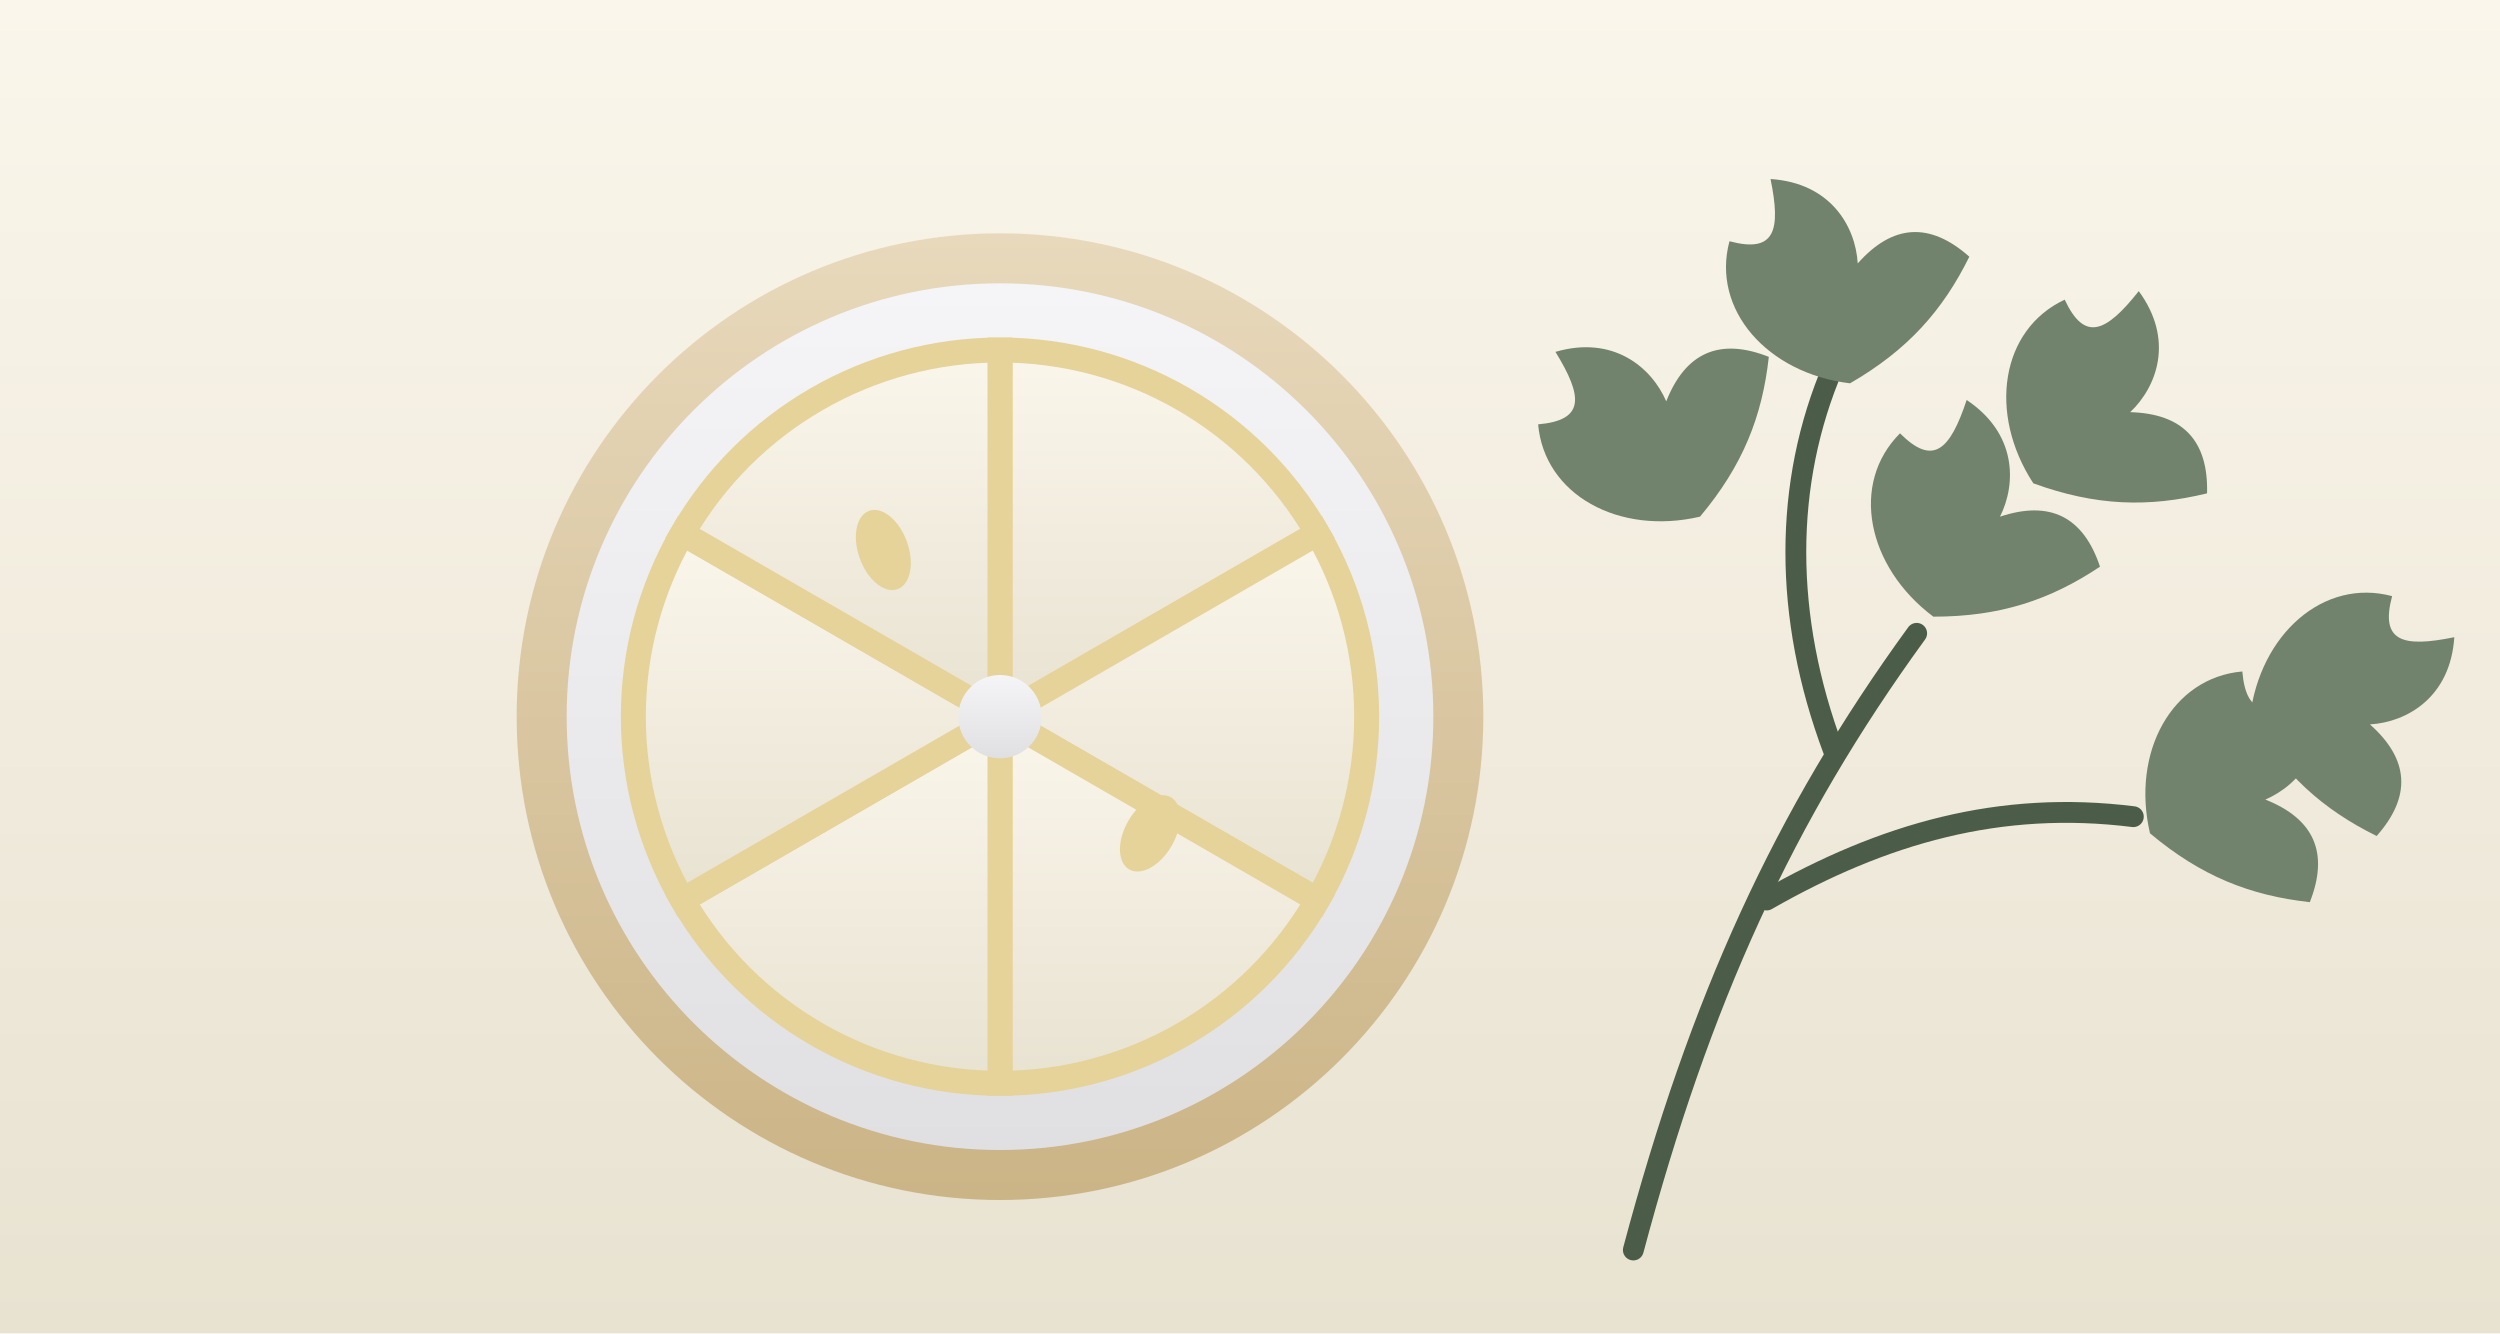
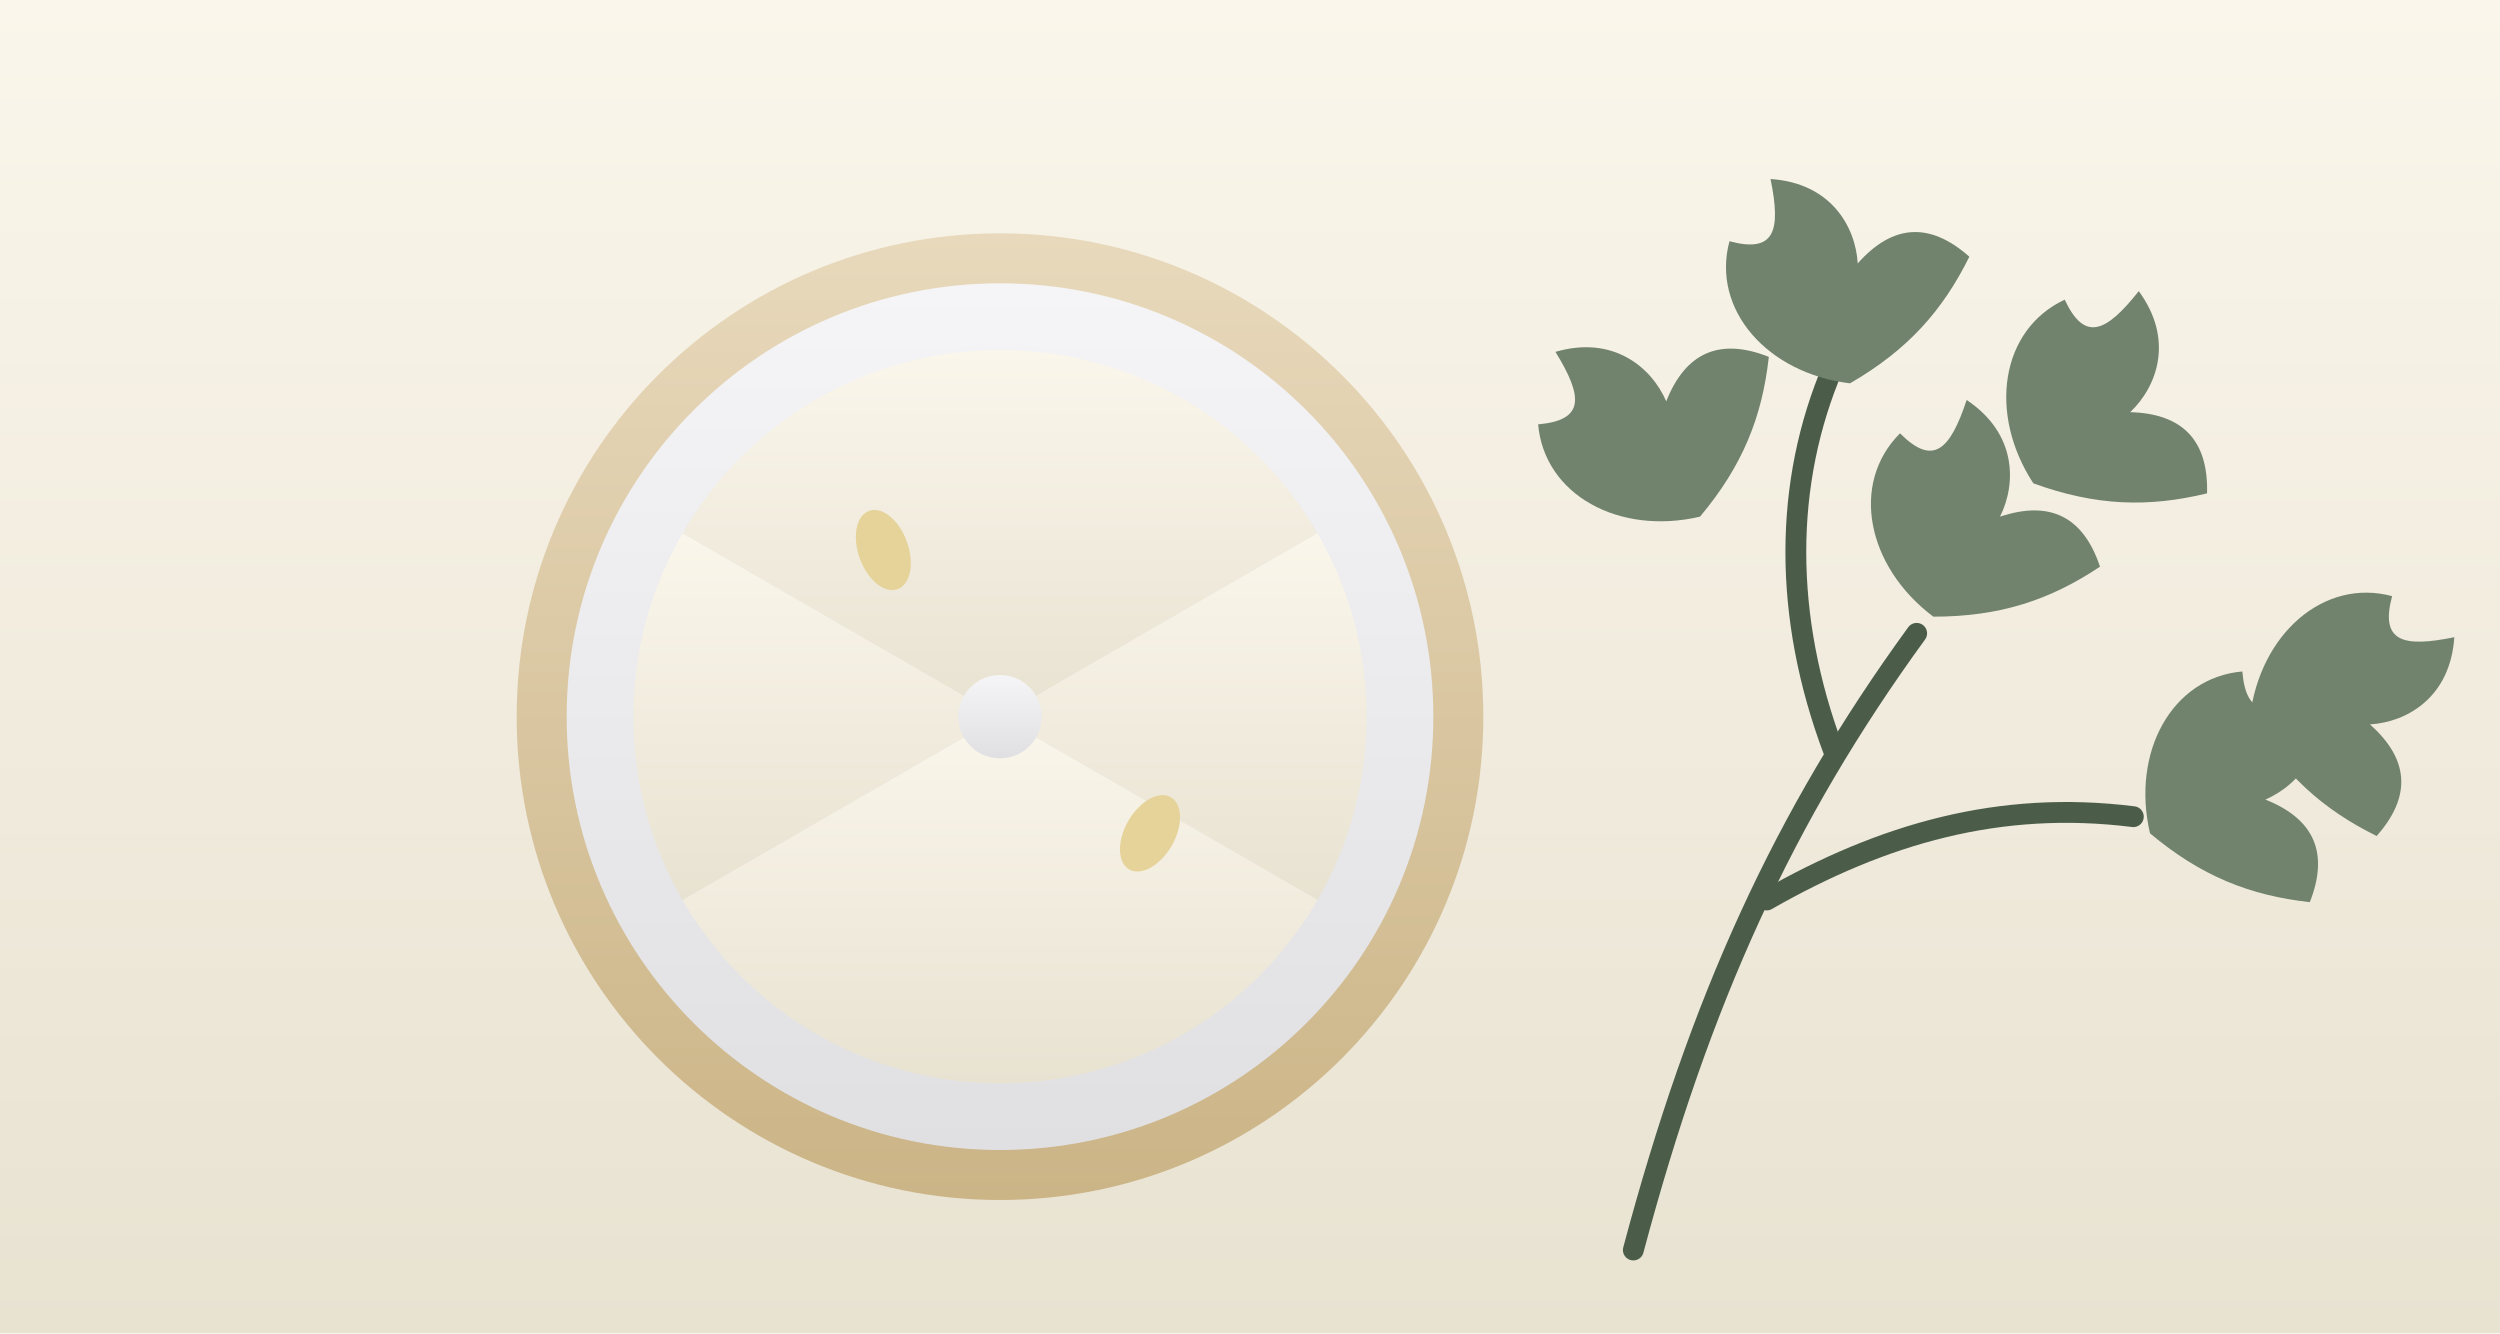
<svg xmlns="http://www.w3.org/2000/svg" width="300" height="160" viewBox="0 0 300 160" preserveAspectRatio="xMidYMid slice">
  <defs>
    <linearGradient id="s8foodlemon1" x1="0" y1="0" x2="0" y2="1">
      <stop offset="0" stop-color="#faf6eb" />
      <stop offset="1" stop-color="#e8e2d1" />
    </linearGradient>
    <linearGradient id="s8foodlemon2" x1="0" y1="0" x2="0" y2="1">
      <stop offset="0" stop-color="#e8d9bc" />
      <stop offset="1" stop-color="#cbb486" />
    </linearGradient>
    <linearGradient id="s8foodlemon3" x1="0" y1="0" x2="0" y2="1">
      <stop offset="0" stop-color="#f5f5f7" />
      <stop offset="1" stop-color="#e0e0e3" />
    </linearGradient>
    <linearGradient id="s8foodlemon4" x1="0" y1="0" x2="0" y2="1">
      <stop offset="0" stop-color="#faf6eb" />
      <stop offset="1" stop-color="#e8e2d1" />
    </linearGradient>
    <linearGradient id="s8foodlemon5" x1="0" y1="0" x2="0" y2="1">
      <stop offset="0" stop-color="#faf6eb" />
      <stop offset="1" stop-color="#e8e2d1" />
    </linearGradient>
    <linearGradient id="s8foodlemon6" x1="0" y1="0" x2="0" y2="1">
      <stop offset="0" stop-color="#faf6eb" />
      <stop offset="1" stop-color="#e8e2d1" />
    </linearGradient>
    <linearGradient id="s8foodlemon7" x1="0" y1="0" x2="0" y2="1">
      <stop offset="0" stop-color="#faf6eb" />
      <stop offset="1" stop-color="#e8e2d1" />
    </linearGradient>
    <linearGradient id="s8foodlemon8" x1="0" y1="0" x2="0" y2="1">
      <stop offset="0" stop-color="#faf6eb" />
      <stop offset="1" stop-color="#e8e2d1" />
    </linearGradient>
    <linearGradient id="s8foodlemon9" x1="0" y1="0" x2="0" y2="1">
      <stop offset="0" stop-color="#faf6eb" />
      <stop offset="1" stop-color="#e8e2d1" />
    </linearGradient>
    <linearGradient id="s8foodlemon10" x1="0" y1="0" x2="0" y2="1">
      <stop offset="0" stop-color="#f5f5f7" />
      <stop offset="1" stop-color="#e0e0e3" />
    </linearGradient>
  </defs>
  <rect width="300" height="160" fill="url(#s8foodlemon1)" />
  <circle cx="120" cy="86" r="58" fill="url(#s8foodlemon2)" />
  <circle cx="120" cy="86" r="52" fill="url(#s8foodlemon3)" />
-   <path d="M120 86 L120 42 A44 44 0 0 1 158.105 64 Z" fill="url(#s8foodlemon4)" stroke="#e6d39a" stroke-width="3" />
-   <path d="M120 86 L158.105 64 A44 44 0 0 1 158.105 108 Z" fill="url(#s8foodlemon5)" stroke="#e6d39a" stroke-width="3" />
-   <path d="M120 86 L158.105 108 A44 44 0 0 1 120 130 Z" fill="url(#s8foodlemon6)" stroke="#e6d39a" stroke-width="3" />
-   <path d="M120 86 L120 130 A44 44 0 0 1 81.895 108 Z" fill="url(#s8foodlemon7)" stroke="#e6d39a" stroke-width="3" />
-   <path d="M120 86 L81.895 108 A44 44 0 0 1 81.895 64 Z" fill="url(#s8foodlemon8)" stroke="#e6d39a" stroke-width="3" />
-   <path d="M120 86 L81.895 64 A44 44 0 0 1 120 42 Z" fill="url(#s8foodlemon9)" stroke="#e6d39a" stroke-width="3" />
+   <path d="M120 86 L120 42 A44 44 0 0 1 158.105 64 Z" fill="url(#s8foodlemon4)" stroke="none" stroke-width="3" />
+   <path d="M120 86 L158.105 64 A44 44 0 0 1 158.105 108 Z" fill="url(#s8foodlemon5)" stroke="none" stroke-width="3" />
+   <path d="M120 86 L158.105 108 A44 44 0 0 1 120 130 Z" fill="url(#s8foodlemon6)" stroke="none" stroke-width="3" />
+   <path d="M120 86 L120 130 A44 44 0 0 1 81.895 108 Z" fill="url(#s8foodlemon7)" stroke="none" stroke-width="3" />
+   <path d="M120 86 L81.895 108 A44 44 0 0 1 81.895 64 Z" fill="url(#s8foodlemon8)" stroke="none" stroke-width="3" />
+   <path d="M120 86 L81.895 64 A44 44 0 0 1 120 42 Z" fill="url(#s8foodlemon9)" stroke="none" stroke-width="3" />
  <circle cx="120" cy="86" r="5" fill="url(#s8foodlemon10)" />
  <g fill="#e6d39a">
    <ellipse cx="106" cy="66" rx="3" ry="5" transform="rotate(-20 106 66)" />
    <ellipse cx="138" cy="100" rx="3" ry="5" transform="rotate(30 138 100)" />
  </g>
  <g stroke="#4B5D49" stroke-width="2.5" fill="none" stroke-linecap="round">
    <path d="M196 150 C204 120 214 98 230 76" />
    <path d="M212 108 C226 100 240 96 256 98" />
    <path d="M220 90 C214 74 214 58 220 44" />
  </g>
  <g fill="#71836D">
    <path d="M232 74 c-8 -6 -10 -16 -4 -22 c4 4 6 2 8 -4 c6 4 6 10 4 14 c6 -2 10 0 12 6 c-6 4 -12 6 -20 6Z" transform="rotate(0 232 74)" />
    <path d="M258 100 c-8 -6 -10 -16 -4 -22 c4 4 6 2 8 -4 c6 4 6 10 4 14 c6 -2 10 0 12 6 c-6 4 -12 6 -20 6Z" transform="rotate(40 258 100)" />
    <path d="M222 46 c-8 -6 -10 -16 -4 -22 c4 4 6 2 8 -4 c6 4 6 10 4 14 c6 -2 10 0 12 6 c-6 4 -12 6 -20 6Z" transform="rotate(-30 222 46)" />
    <path d="M244 58 c-8 -6 -10 -16 -4 -22 c4 4 6 2 8 -4 c6 4 6 10 4 14 c6 -2 10 0 12 6 c-6 4 -12 6 -20 6Z" transform="rotate(20 244 58)" />
    <path d="M270 86 c-8 -6 -10 -16 -4 -22 c4 4 6 2 8 -4 c6 4 6 10 4 14 c6 -2 10 0 12 6 c-6 4 -12 6 -20 6Z" transform="rotate(60 270 86)" />
    <path d="M204 62 c-8 -6 -10 -16 -4 -22 c4 4 6 2 8 -4 c6 4 6 10 4 14 c6 -2 10 0 12 6 c-6 4 -12 6 -20 6Z" transform="rotate(-50 204 62)" />
  </g>
</svg>
